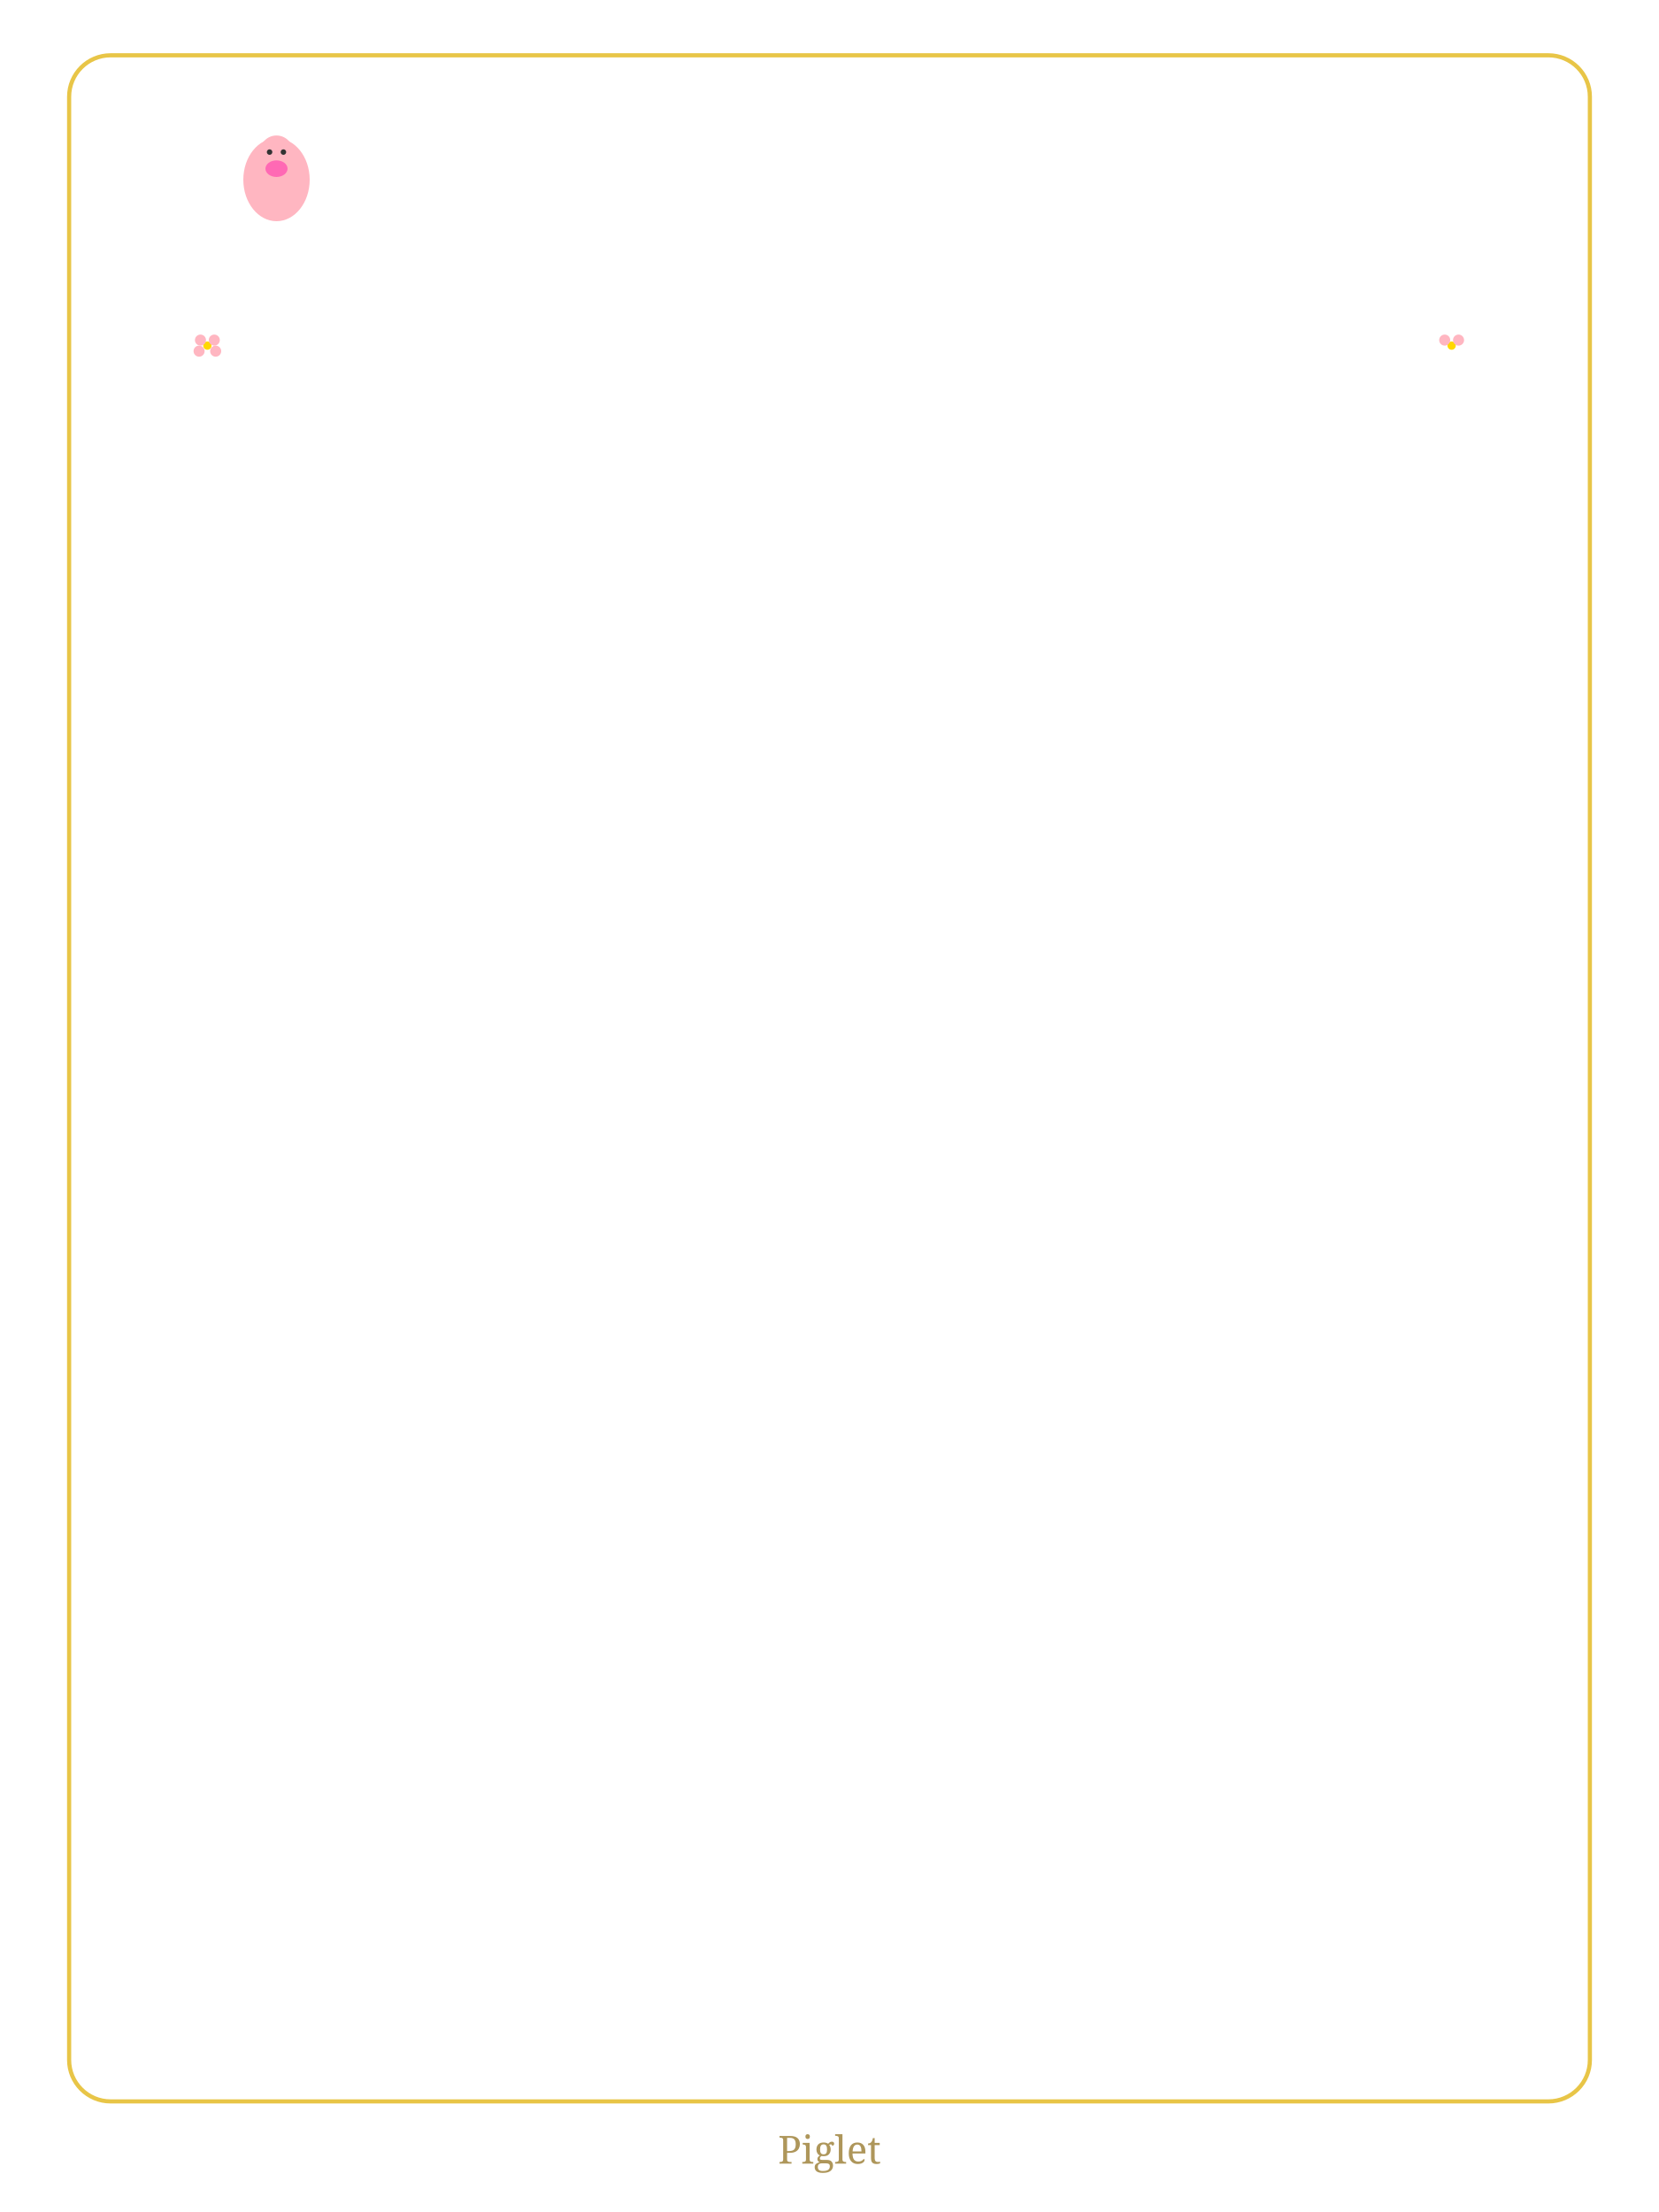
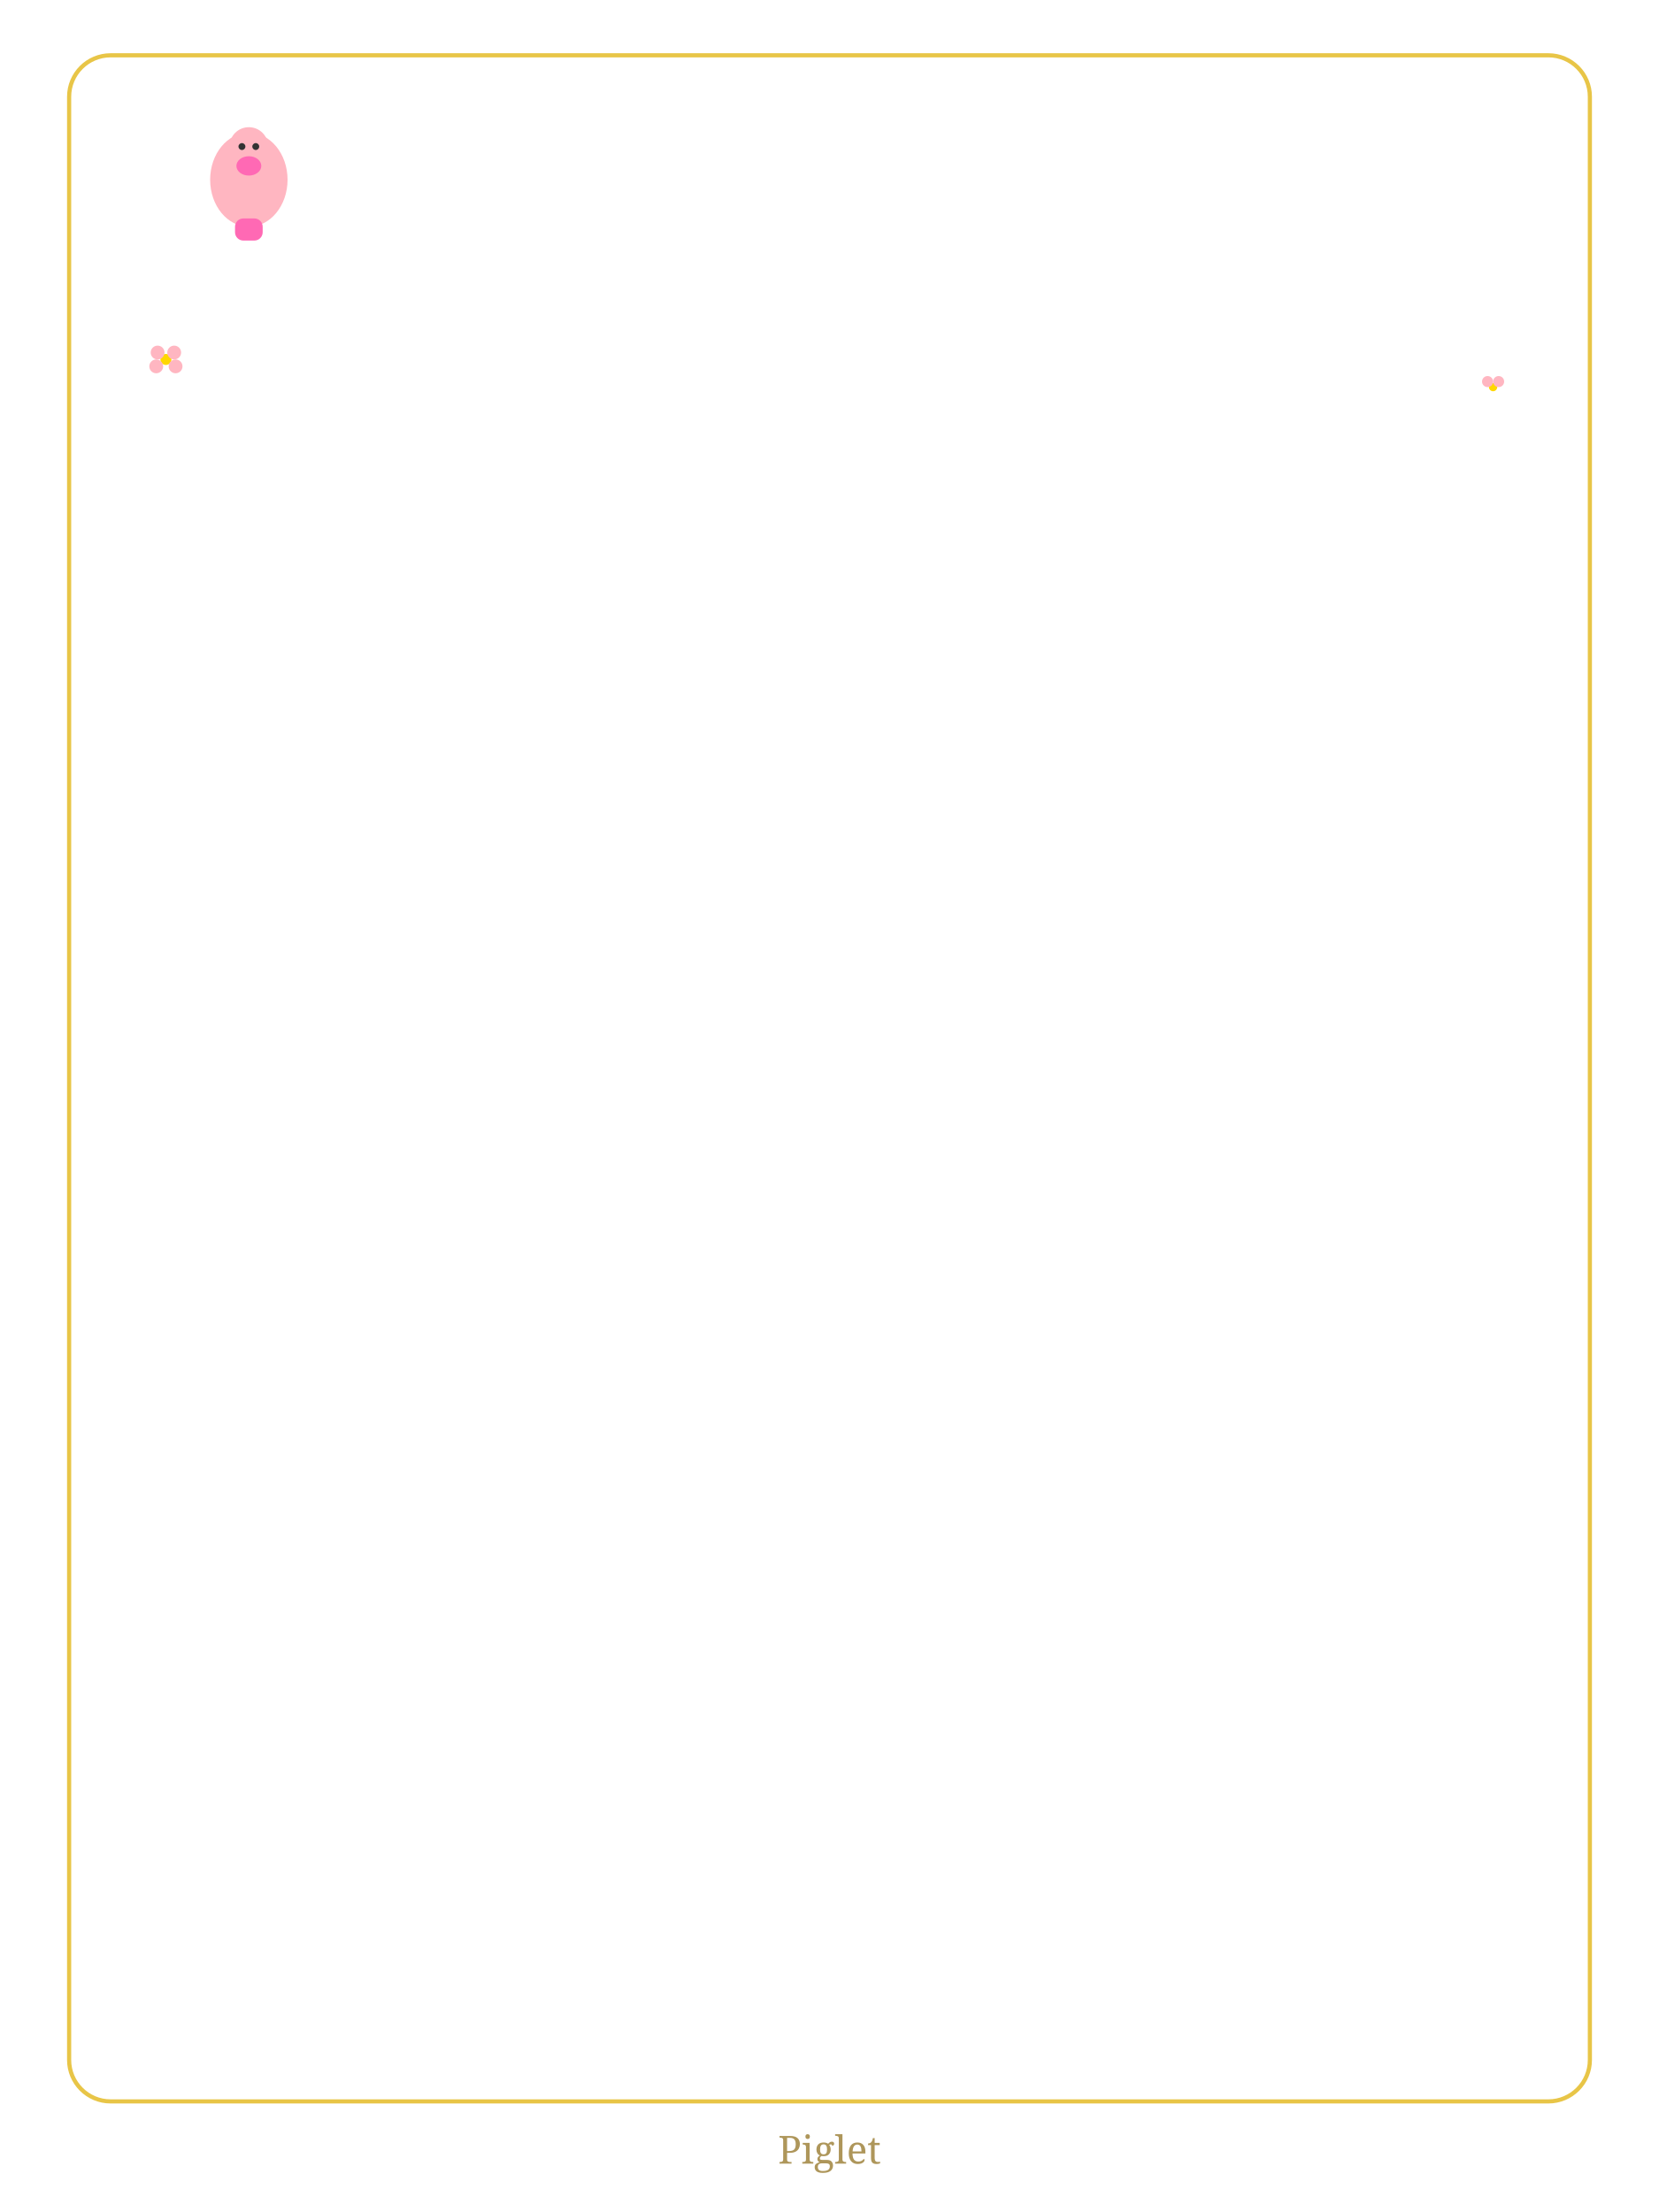
<svg xmlns="http://www.w3.org/2000/svg" viewBox="0 0 1200 1600">
  <rect x="50" y="40" width="1100" height="1480" rx="30" fill="none" stroke="#E8C547" stroke-width="3" />
-   <g transform="translate(200,130)">
-     <ellipse cx="0" cy="0" rx="24" ry="30" fill="#FFB6C1" />
-     <circle cx="0" cy="-20" r="12" fill="#FFB6C1" />
-     <ellipse cx="-10" cy="-20" r="6" fill="#FF69B4" />
-     <ellipse cx="10" cy="-20" r="6" fill="#FF69B4" />
-     <circle cx="-5" cy="-20" r="2" fill="#333" />
-     <circle cx="5" cy="-20" r="2" fill="#333" />
-     <ellipse cx="0" cy="-8" rx="8" ry="6" fill="#FF69B4" />
+   <g transform="translate(180,130)">
+     <ellipse cx="0" cy="0" rx="28" ry="34" fill="#FFB6C1" />
+     <circle cx="0" cy="-24" r="14" fill="#FFB6C1" />
+     <ellipse cx="-11" cy="-24" r="7" fill="#FF69B4" />
+     <ellipse cx="11" cy="-24" r="7" fill="#FF69B4" />
+     <circle cx="-5" cy="-24" r="2.5" fill="#333" />
+     <circle cx="5" cy="-24" r="2.5" fill="#333" />
+     <ellipse cx="0" cy="-10" rx="9" ry="7" fill="#FF69B4" />
+     <rect x="-10" y="28" width="20" height="16" rx="6" fill="#FF69B4" />
  </g>
-   <g transform="translate(150,250)">
+   <g transform="translate(120,260)">
+     <circle cx="0" cy="0" r="4" fill="#FFD700" />
+     <circle cx="-6" cy="-5" r="5" fill="#FFB6C1" />
+     <circle cx="6" cy="-5" r="5" fill="#FFB6C1" />
+     <circle cx="-7" cy="5" r="5" fill="#FFB6C1" />
+     <circle cx="7" cy="5" r="5" fill="#FFB6C1" />
+   </g>
+   <g transform="translate(1080,280)">
    <circle cx="0" cy="0" r="3" fill="#FFD700" />
-     <circle cx="-5" cy="-4" r="4" fill="#FFB6C1" />
-     <circle cx="5" cy="-4" r="4" fill="#FFB6C1" />
-     <circle cx="-6" cy="4" r="4" fill="#FFB6C1" />
-     <circle cx="6" cy="4" r="4" fill="#FFB6C1" />
+     <circle cx="-4" cy="-4" r="4" fill="#FFB6C1" />
+     <circle cx="4" cy="-4" r="4" fill="#FFB6C1" />
  </g>
-   <g transform="translate(1050,250)">
-     <circle cx="0" cy="0" r="3" fill="#FFD700" />
-     <circle cx="-5" cy="-4" r="4" fill="#FFB6C1" />
-     <circle cx="5" cy="-4" r="4" fill="#FFB6C1" />
-   </g>
-   <text x="600" y="1565" text-anchor="middle" font-family="Georgia,serif" font-size="28" fill="#8B6914" opacity="0.7">Piglet</text>
+   <text x="600" y="1565" text-anchor="middle" font-size="28" fill="#8B6914" font-family="Georgia,serif" opacity="0.7">Piglet</text>
</svg>
